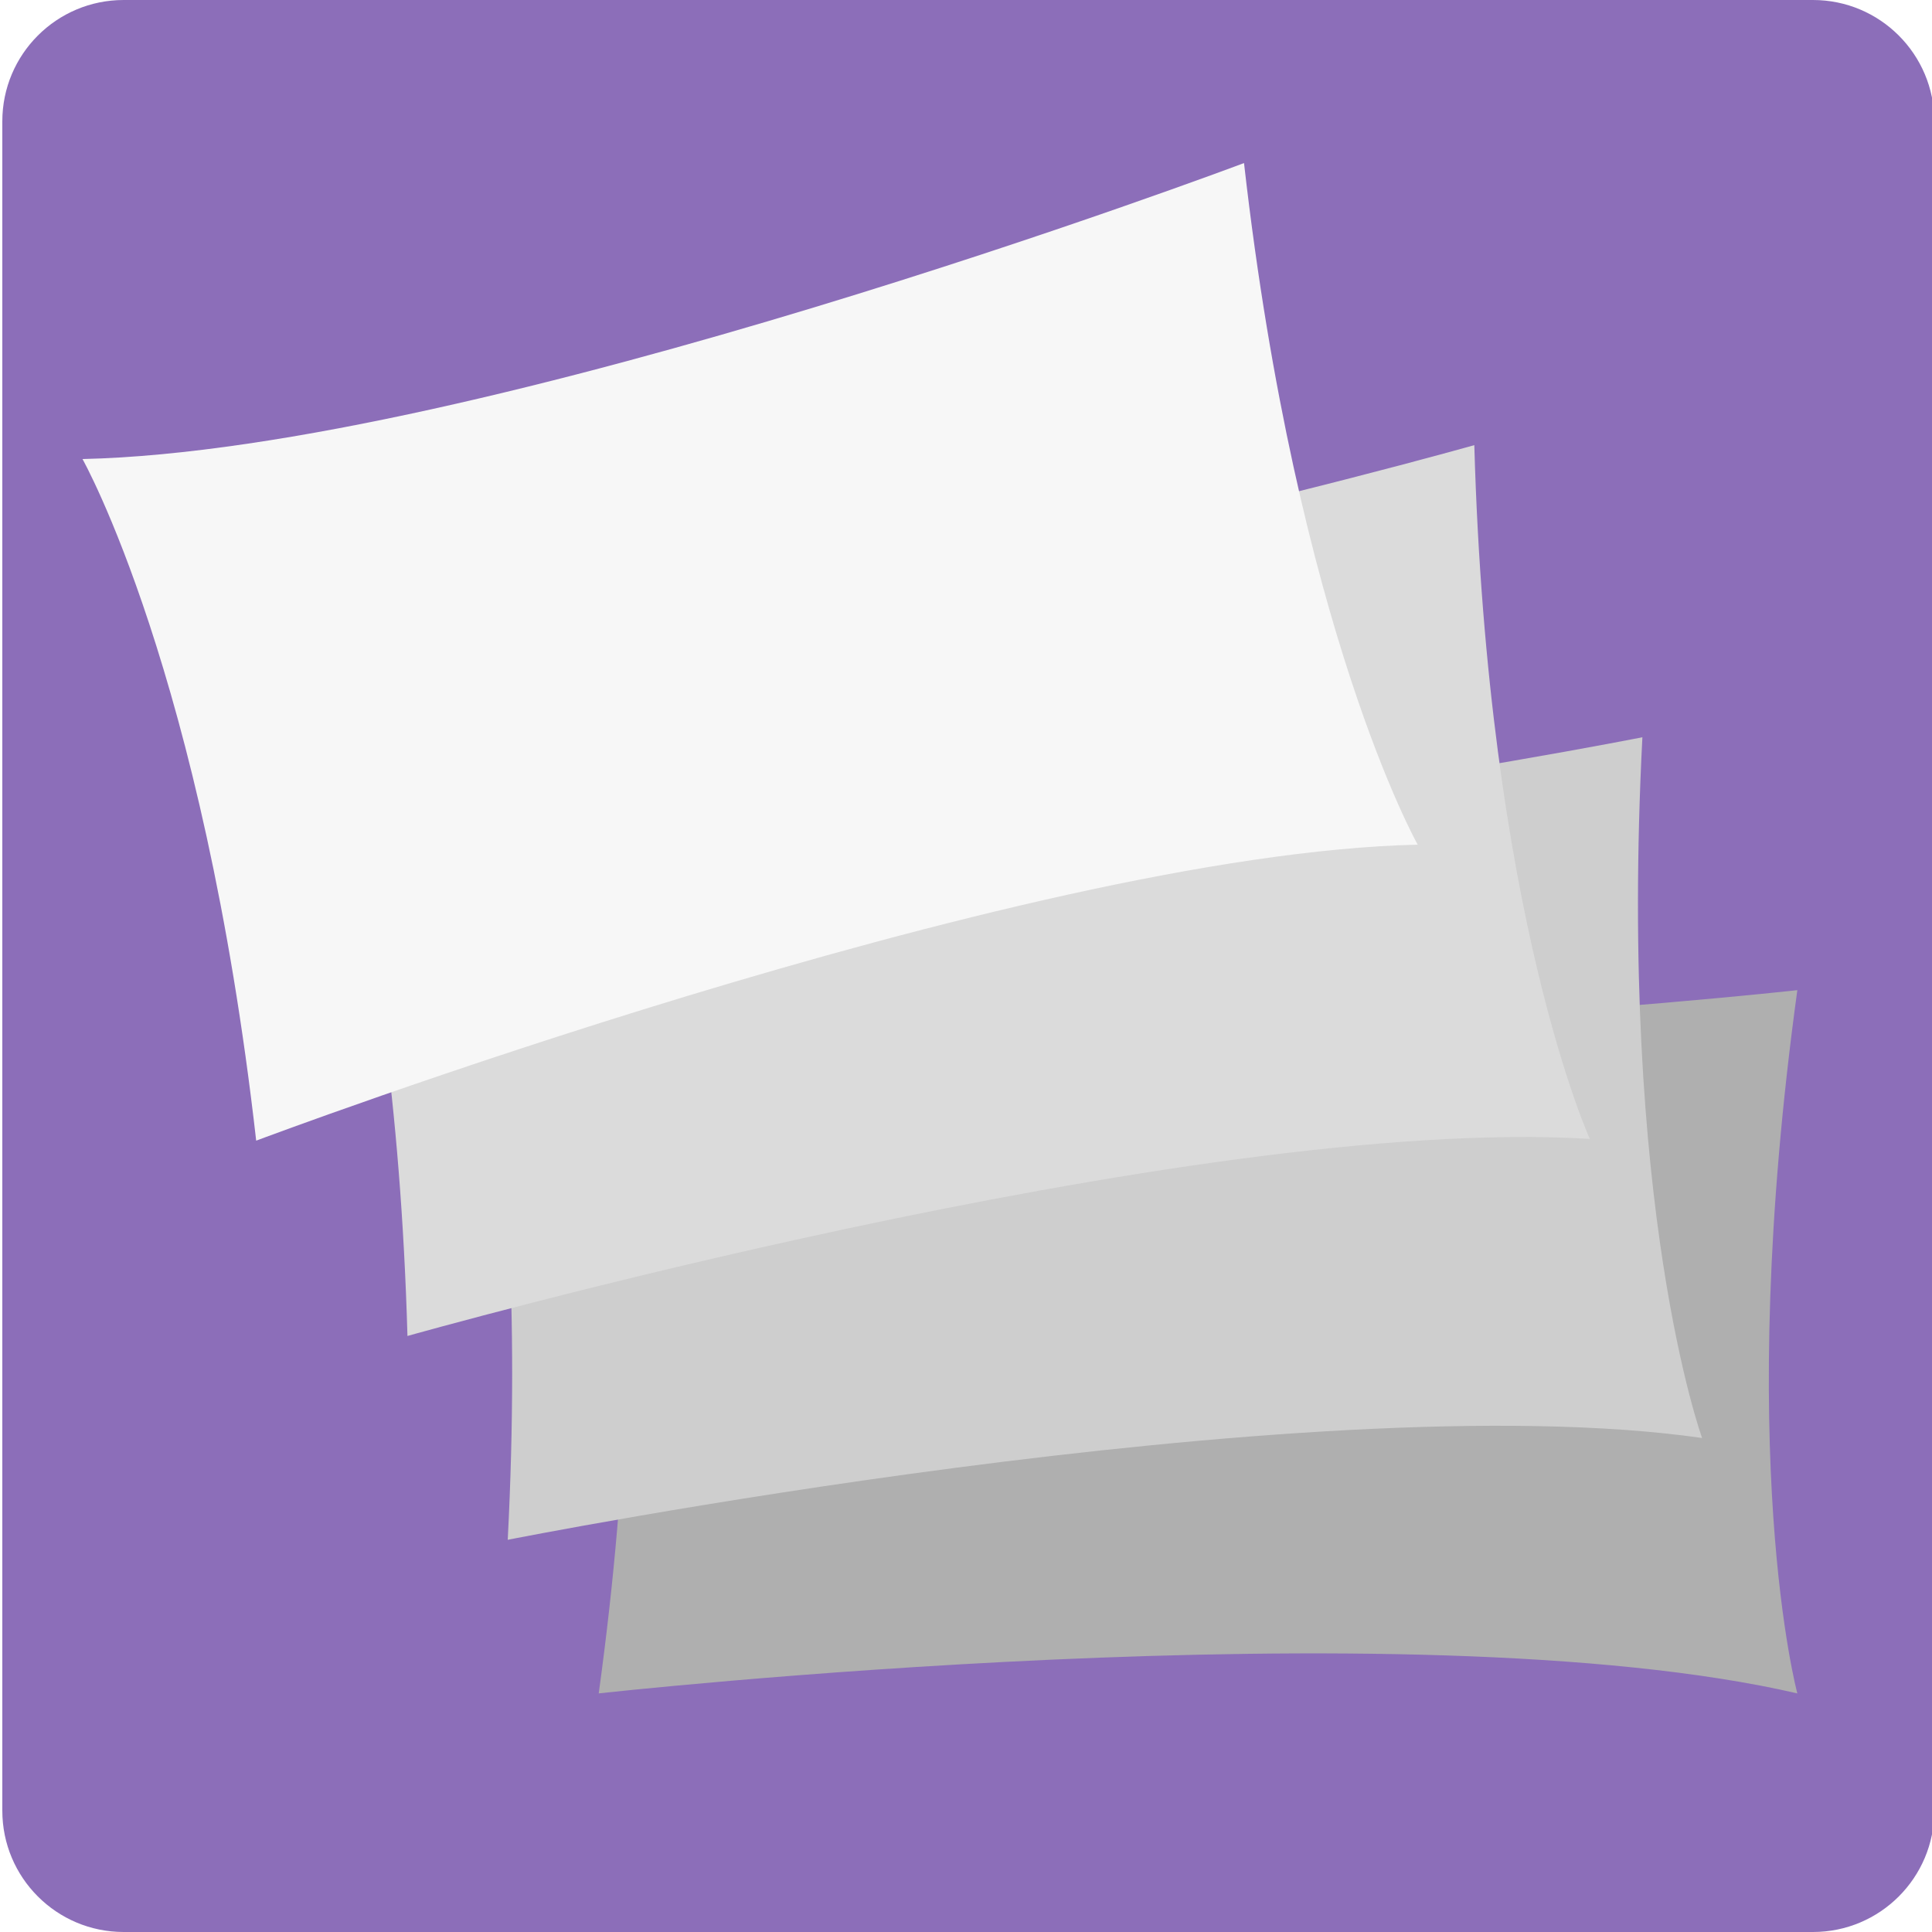
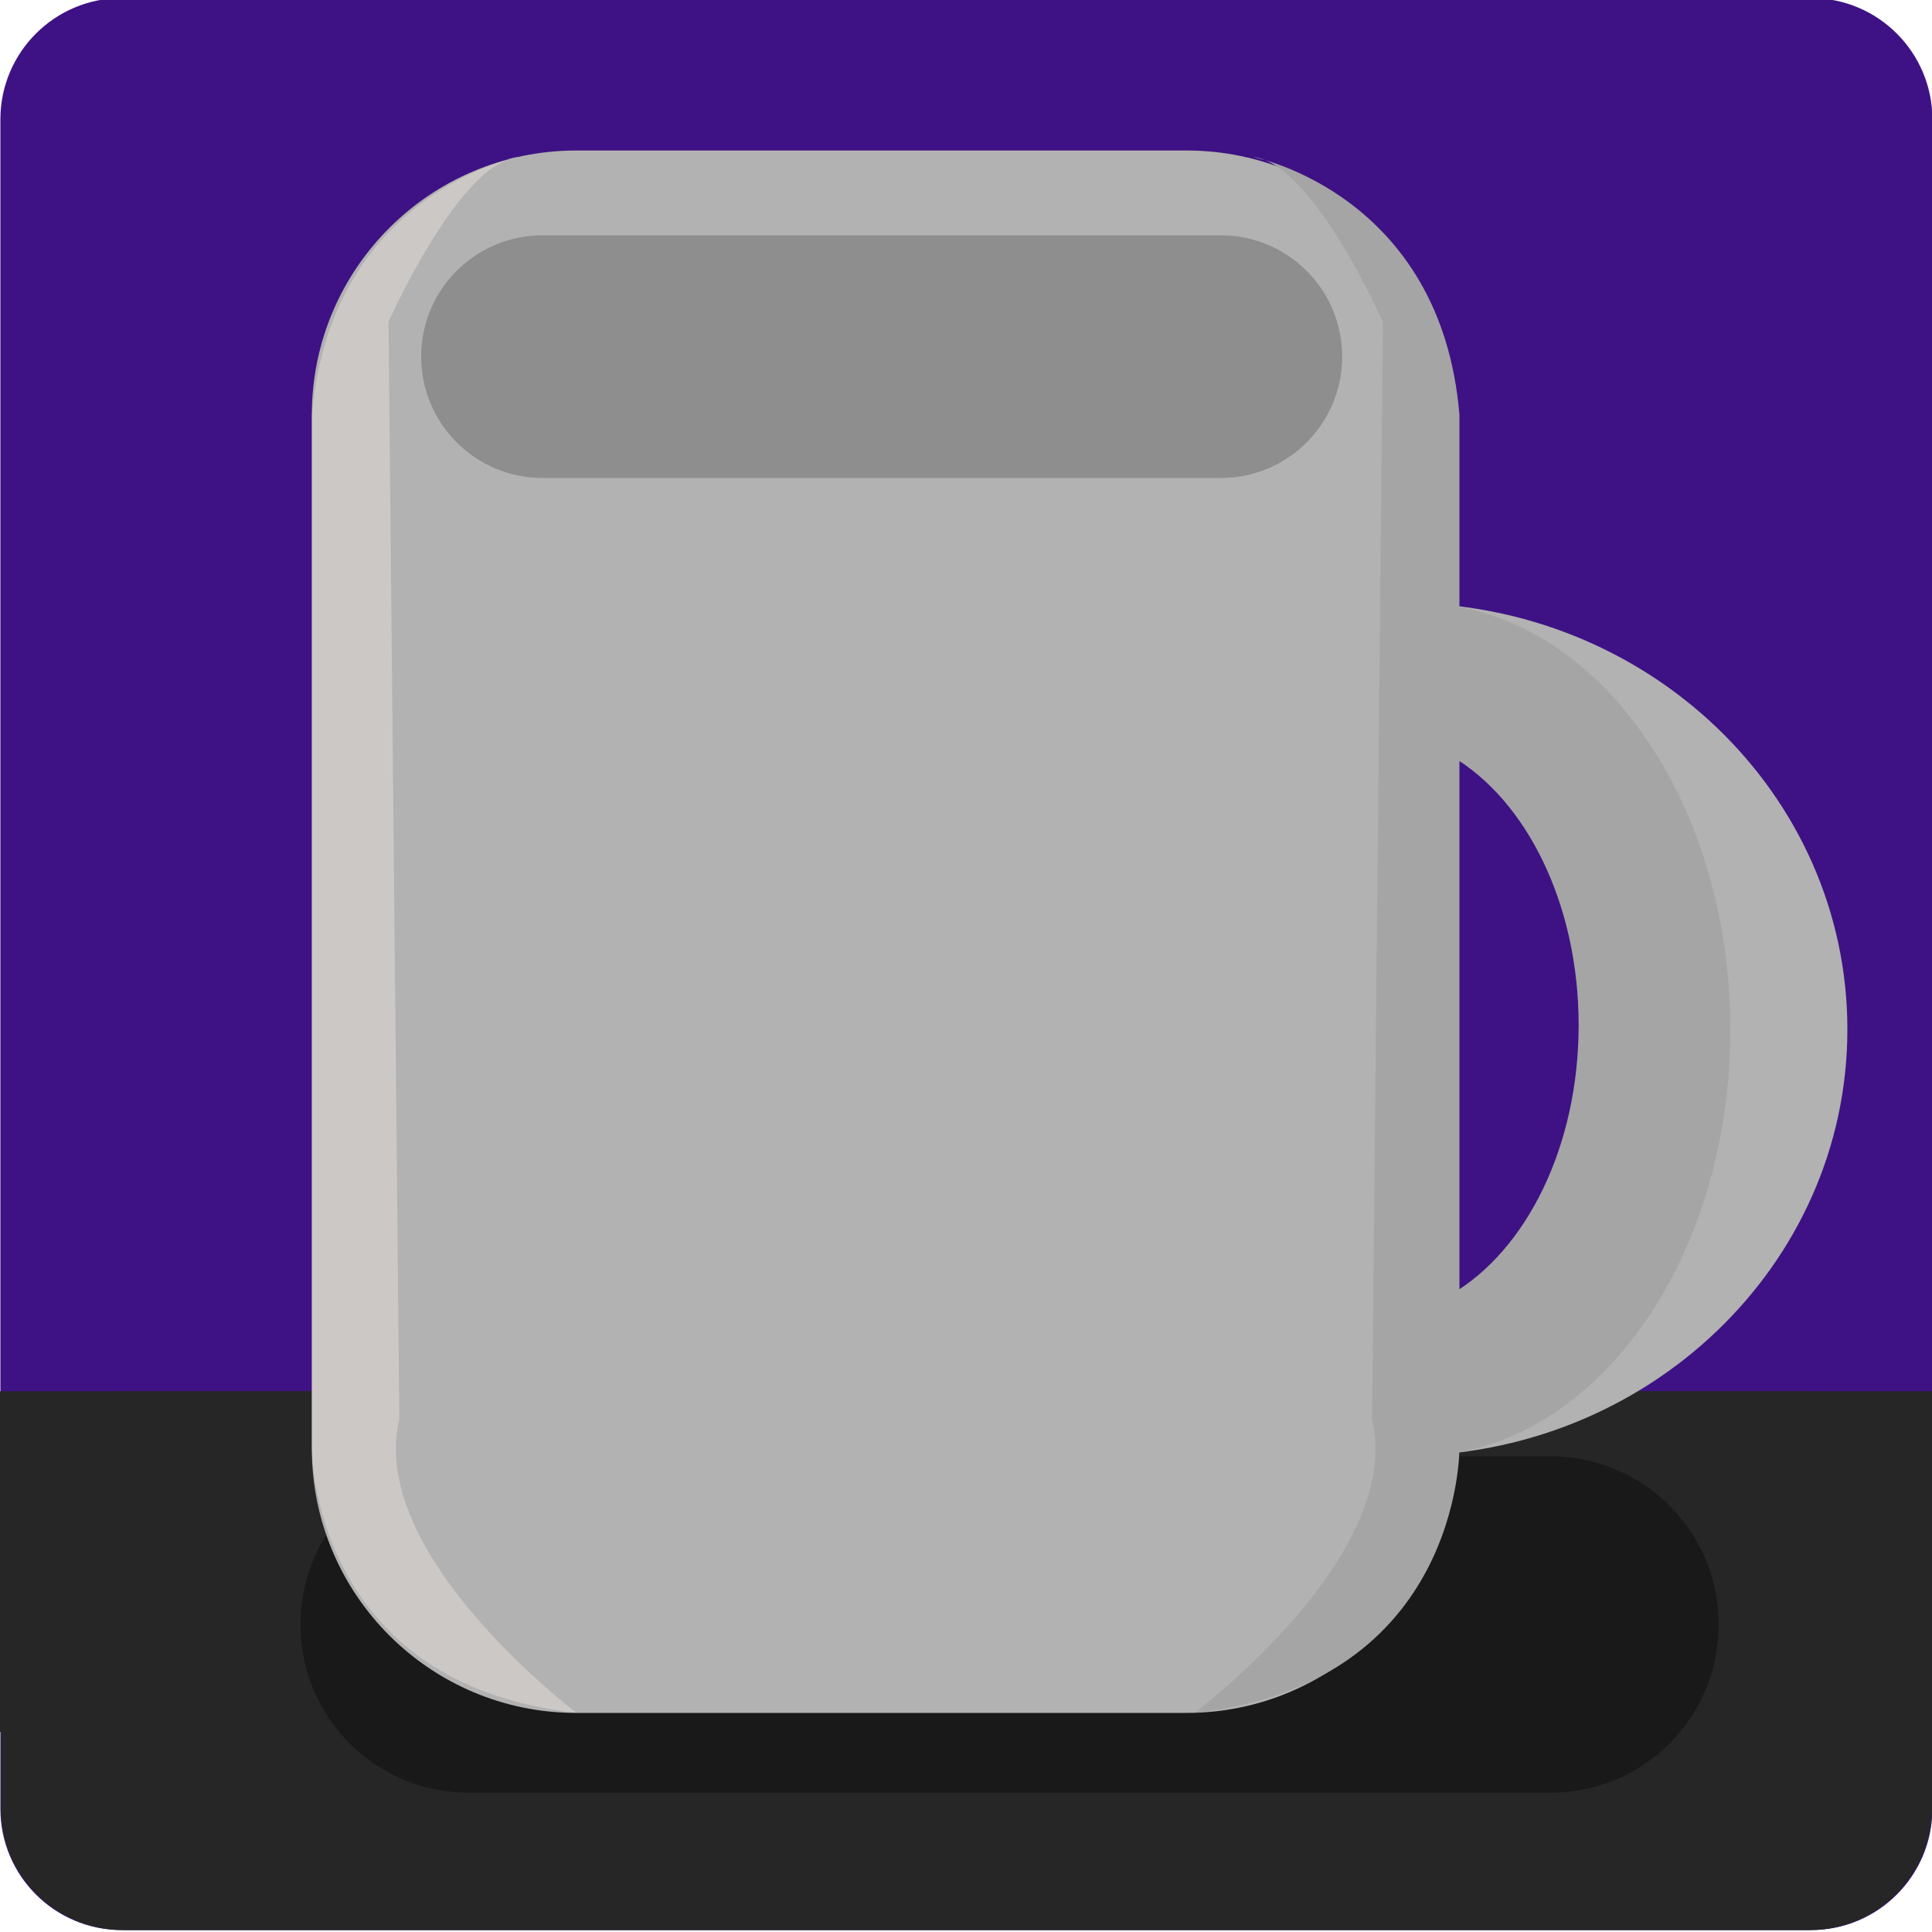
- <svg xmlns="http://www.w3.org/2000/svg" id="Layer_15" data-name="Layer 15" viewBox="0 0 100 100">
+ <svg xmlns="http://www.w3.org/2000/svg" id="icon_3" data-name="icon 3" viewBox="0 0 100 100">
  <defs>
    <style>
      .cls-1 {
-         fill: #dbdbdb;
+         fill: #8e8e8e;
      }

      .cls-2 {
-         fill: #cecece;
+         fill: #a5a5a5;
      }

      .cls-3 {
-         fill: #8c6eb9;
+         fill: #ccc8c6;
      }

      .cls-4 {
-         fill: #f7f7f7;
+         fill: #262626;
      }

      .cls-5 {
-         fill: #afafaf;
+         fill: #3e1284;
+       }
+ 
+       .cls-6 {
+         fill: #191919;
+       }
+ 
+       .cls-7 {
+         fill: #b2b2b2;
      }
    </style>
  </defs>
-   <rect class="cls-3" x=".12" width="100" height="100" rx="6.28" ry="6.28" />
-   <path class="cls-5" d="M93.03,51.25s-41.9,4.66-62.04,0c0,0,3.32,12.26,0,36.4,0,0,41.9-4.66,62.04,0,0,0-3.32-12.26,0-36.4Z" />
-   <path class="cls-2" d="M85.01,38.16s-41.35,8.2-61.82,5.27c0,0,4.35,11.93,3.09,36.27,0,0,41.35-8.2,61.82-5.27,0,0-4.35-11.93-3.09-36.27Z" />
-   <path class="cls-1" d="M76.31,23.04s-40.56,11.48-61.2,10.2c0,0,5.29,11.55,5.98,35.91,0,0,40.56-11.48,61.2-10.2,0,0-5.29-11.55-5.98-35.91Z" />
-   <path class="cls-4" d="M64.39,8.44S24.94,23.3,4.27,23.76c0,0,6.24,11.06,8.99,35.28,0,0,39.45-14.86,60.12-15.32,0,0-6.24-11.06-8.99-35.28Z" />
+   <rect class="cls-5" x=".02" y="-.1" width="100" height="100" rx="6.28" ry="6.28" />
+   <rect class="cls-4" y="72.01" width="100" height="17.64" />
+   <rect class="cls-4" x=".04" y="72.01" width="99.96" height="27.89" rx="6.33" ry="6.33" />
+   <rect class="cls-6" x="15.55" y="75.38" width="73.41" height="17.41" rx="8.7" ry="8.7" />
+   <rect class="cls-7" x="16.14" y="7.79" width="58.97" height="80.87" rx="13.69" ry="13.69" />
+   <path class="cls-7" d="M72.56,31.21c-1.66,0-3.28.18-4.85.5v6.37c.53-.06,1.07-.09,1.62-.09,8.37,0,15.15,6.75,15.15,15.07s-6.78,15.07-15.15,15.07c-.55,0-1.09-.03-1.62-.09v6.82c1.56.32,3.18.5,4.85.5,12.73,0,23.06-9.88,23.06-22.08s-10.32-22.08-23.06-22.08Z" />
+   <path class="cls-1" d="M63.18,24.74H28.08c-3.47,0-6.28-2.81-6.28-6.28h0c0-.69.11-1.35.31-1.96.82-2.51,3.18-4.32,5.97-4.32h35.11c3.47,0,6.28,2.81,6.28,6.28h0c0,3.47-2.81,6.28-6.28,6.28Z" />
+   <path class="cls-2" d="M75.12,31.35v7.78c3.87,2.26,6.59,7.64,6.59,13.93s-2.72,11.67-6.59,13.93v7.97c0,.09,0,.18,0,.27,8.12-1.21,14.44-10.57,14.44-21.94s-6.31-20.72-14.43-21.94Z" />
+   <path class="cls-3" d="M26.78,8.14s-9.69,1.89-10.63,13.34v53.48s-.1,12.19,13.69,13.69c0,0-10.87-8.17-9.17-15.19l-.56-56.8s3.62-8.18,6.68-8.53Z" />
+   <path class="cls-2" d="M64.91,8.14s9.69,1.89,10.63,13.34v53.48s.1,12.19-13.69,13.69c0,0,10.87-8.17,9.17-15.19l.56-56.8s-3.62-8.18-6.68-8.53Z" />
</svg>
